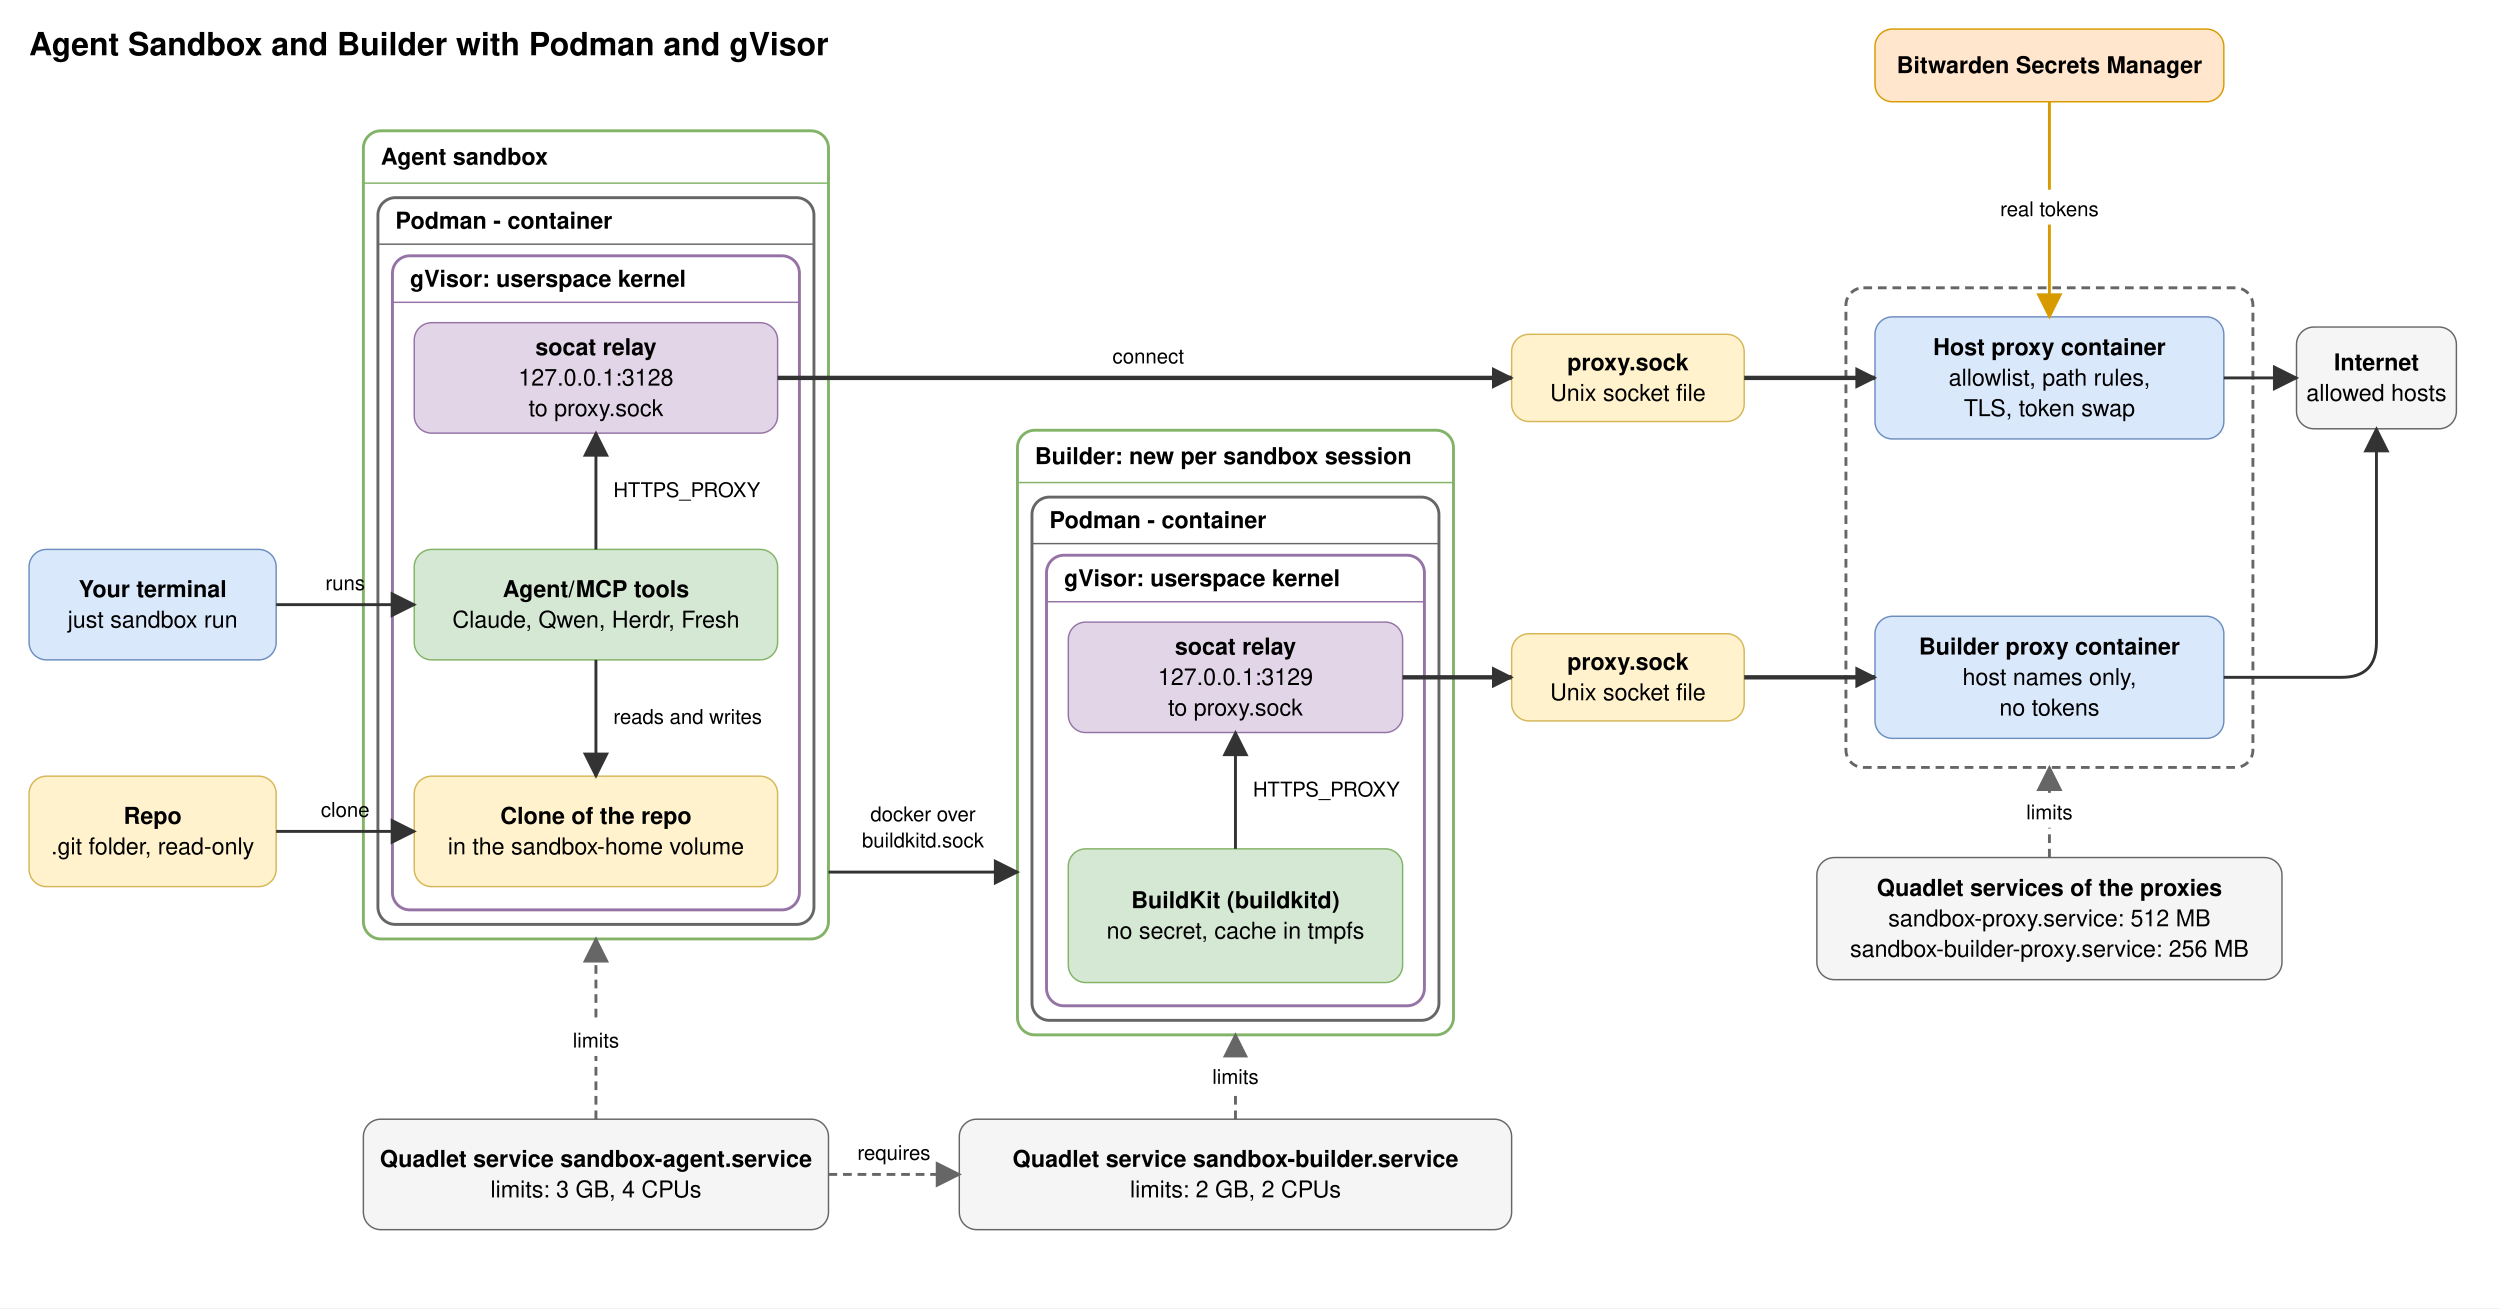
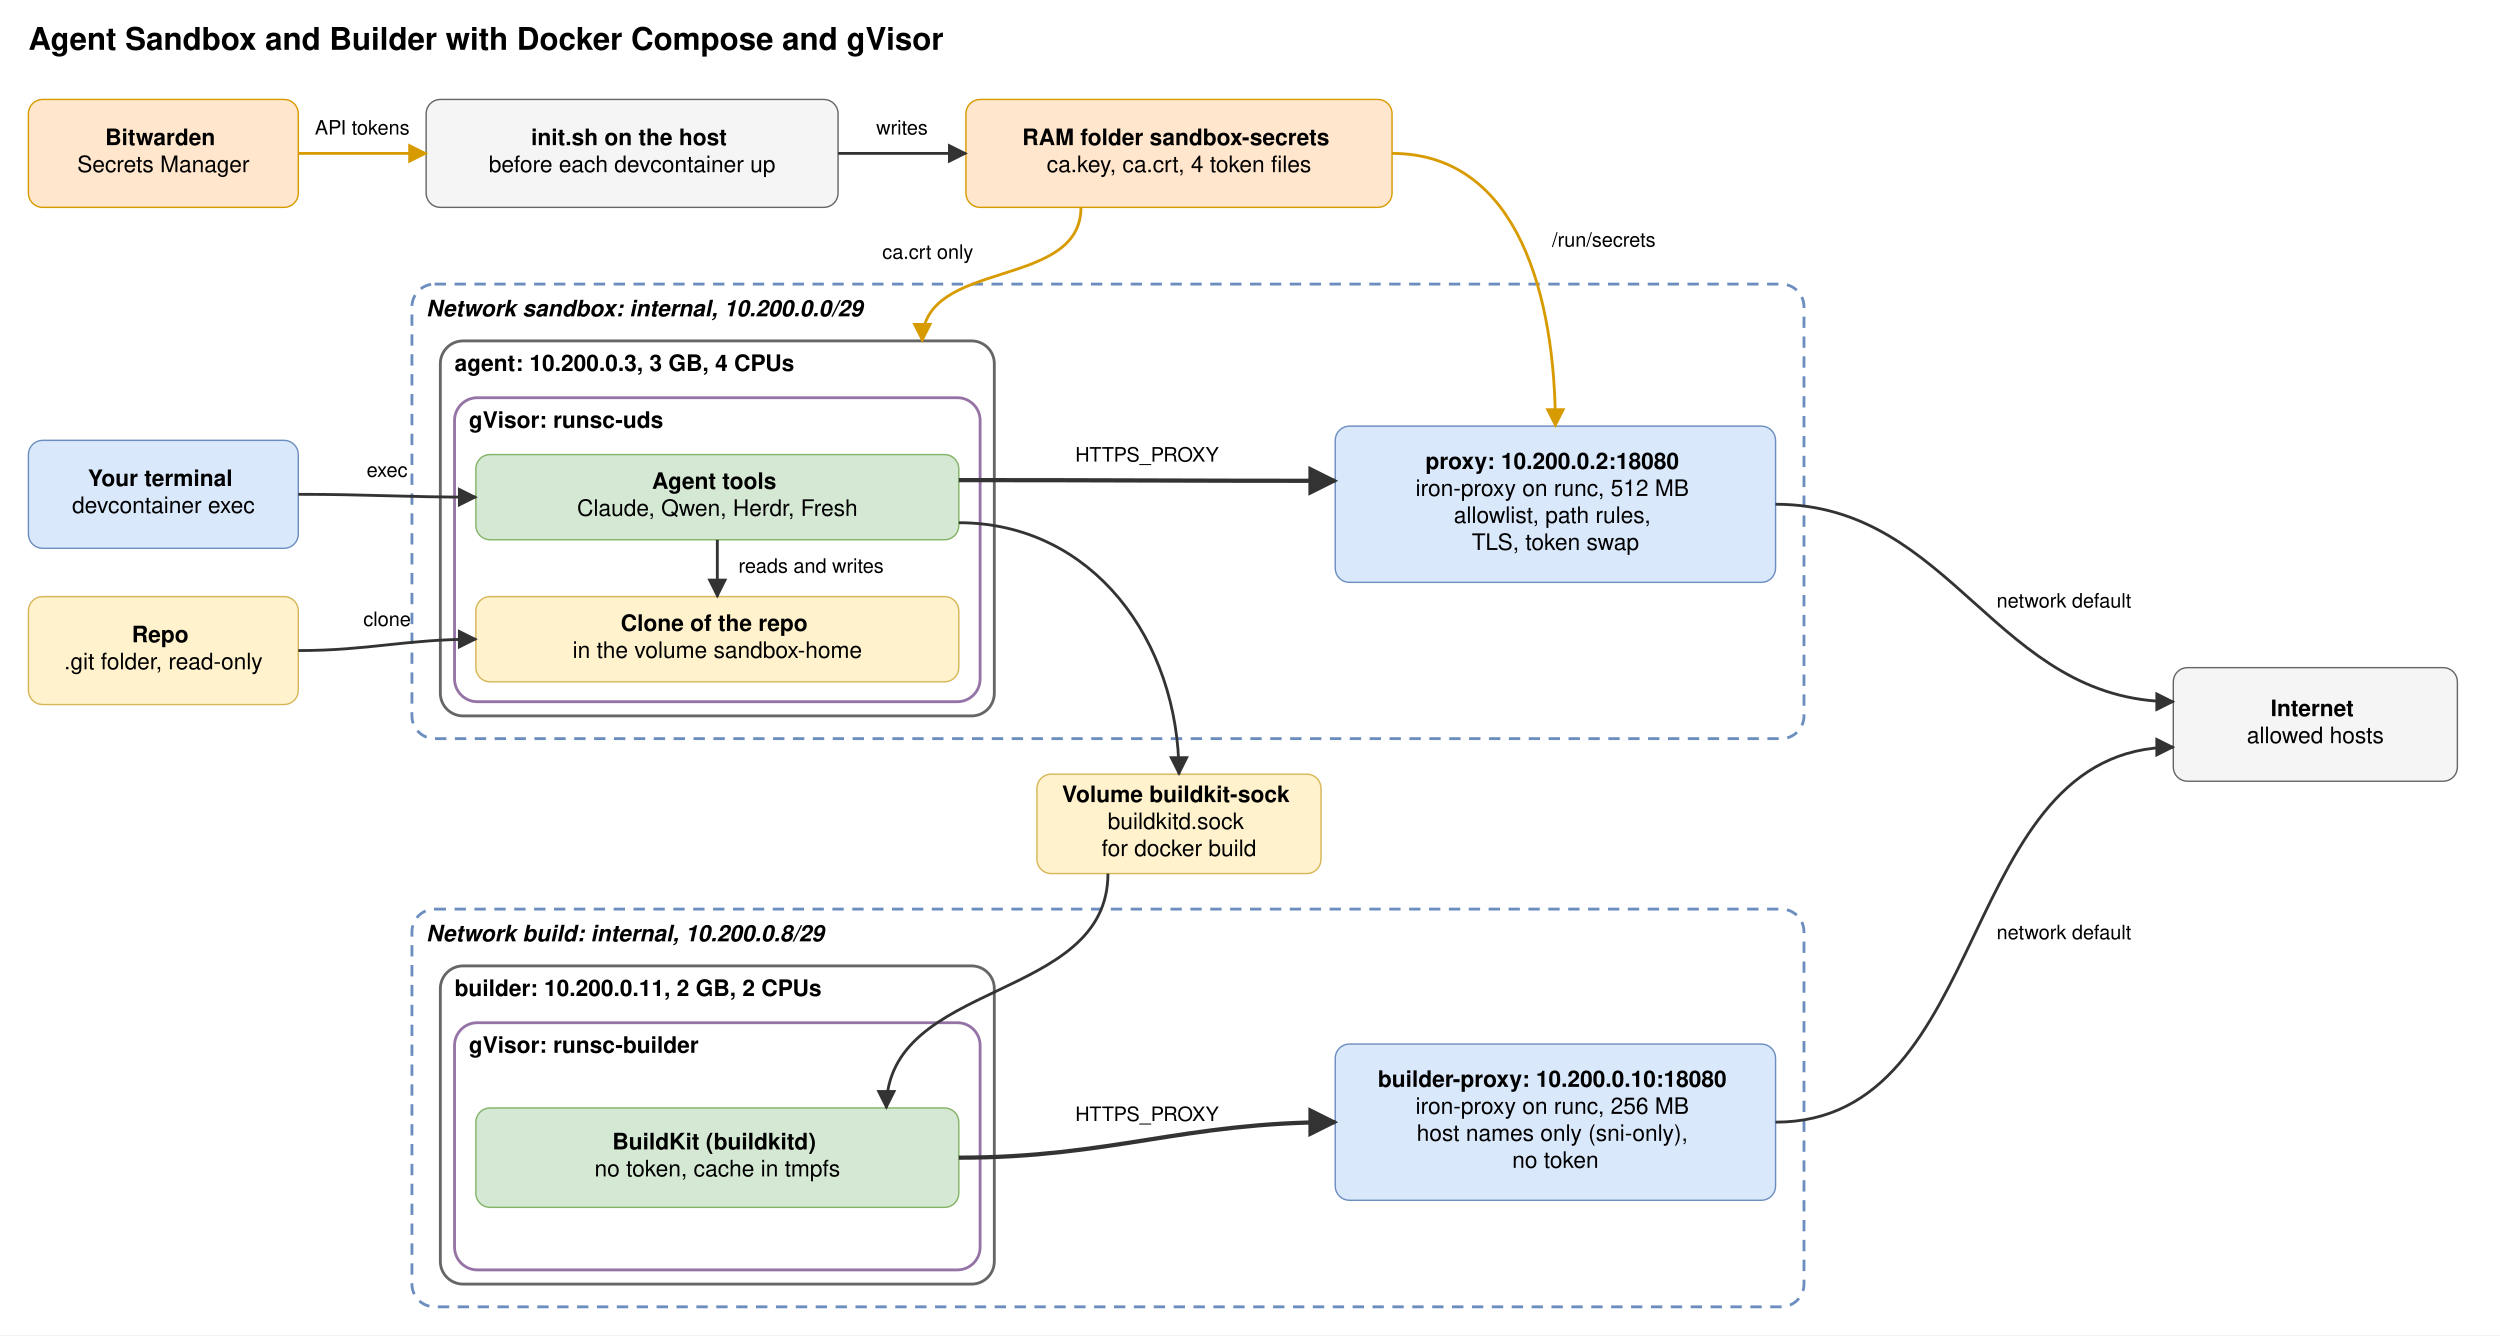
- <svg xmlns="http://www.w3.org/2000/svg" version="1.1" width="1720" height="900" viewBox="0 0 1720 900" font-family="Helvetica, Arial, sans-serif">
+ <svg xmlns="http://www.w3.org/2000/svg" width="1760" height="940" viewBox="0 0 1760 940" font-family="Helvetica, Arial, sans-serif" fill="#000000">
  <defs>
-     <marker id="a" viewBox="0 0 10 10" refX="9" refY="5" markerWidth="9" markerHeight="9" orient="auto">
-       <path d="M0,0 L10,5 L0,10 z" fill="#333333" />
+     <marker id="m333333" viewBox="0 0 10 10" refX="9" refY="5" markerWidth="7" markerHeight="7" markerUnits="strokeWidth" orient="auto">
+       <path d="M0 0 L10 5 L0 10 z" fill="#333333" />
    </marker>
-     <marker id="b" viewBox="0 0 10 10" refX="9" refY="5" markerWidth="5" markerHeight="5" orient="auto">
-       <path d="M0,0 L10,5 L0,10 z" fill="#333333" />
-     </marker>
-     <marker id="o" viewBox="0 0 10 10" refX="9" refY="5" markerWidth="9" markerHeight="9" orient="auto">
-       <path d="M0,0 L10,5 L0,10 z" fill="#d79b00" />
-     </marker>
-     <marker id="r" viewBox="0 0 10 10" refX="9" refY="5" markerWidth="9" markerHeight="9" orient="auto">
-       <path d="M0,0 L10,5 L0,10 z" fill="#b85450" />
-     </marker>
-     <marker id="g" viewBox="0 0 10 10" refX="9" refY="5" markerWidth="9" markerHeight="9" orient="auto">
-       <path d="M0,0 L10,5 L0,10 z" fill="#666666" />
+     <marker id="md79b00" viewBox="0 0 10 10" refX="9" refY="5" markerWidth="7" markerHeight="7" markerUnits="strokeWidth" orient="auto">
+       <path d="M0 0 L10 5 L0 10 z" fill="#d79b00" />
    </marker>
  </defs>
-   <rect x="0" y="0" width="1720" height="900" fill="#ffffff" />
-   <text x="20" y="38" font-size="22" font-weight="bold" fill="#000000">Agent Sandbox and Builder with Podman and gVisor</text>
-   <rect x="20" y="378" width="170" height="76" rx="12" fill="#dae8fc" stroke="#6c8ebf" stroke-width="1" />
-   <g font-size="16" text-anchor="middle" fill="#000000">
-     <text x="105" y="410.8" font-weight="bold">Your terminal</text>
-     <text x="105" y="431.8">just sandbox run</text>
-   </g>
-   <rect x="20" y="534" width="170" height="76" rx="12" fill="#fff2cc" stroke="#d6b656" stroke-width="1" />
-   <g font-size="16" text-anchor="middle" fill="#000000">
-     <text x="105" y="566.8" font-weight="bold">Repo</text>
-     <text x="105" y="587.8">.git folder, read-only</text>
-   </g>
-   <rect x="250" y="90" width="320" height="556" rx="12" fill="#ffffff" stroke="#82b366" stroke-width="2" />
-   <line x1="250" y1="126" x2="570" y2="126" stroke="#82b366" stroke-width="1" />
-   <g font-size="16" text-anchor="start" fill="#000000" font-weight="bold">
-     <text x="262" y="113.3">Agent sandbox</text>
-   </g>
-   <rect x="260" y="136" width="300" height="500" rx="12" fill="#ffffff" stroke="#666666" stroke-width="2" />
-   <line x1="260" y1="168" x2="560" y2="168" stroke="#666666" stroke-width="1" />
-   <g font-size="16" text-anchor="start" fill="#000000" font-weight="bold">
-     <text x="272" y="157.3">Podman - container</text>
-   </g>
-   <rect x="270" y="176" width="280" height="450" rx="12" fill="#ffffff" stroke="#9673a6" stroke-width="2" />
-   <line x1="270" y1="208" x2="550" y2="208" stroke="#9673a6" stroke-width="1" />
-   <g font-size="16" text-anchor="start" fill="#000000" font-weight="bold">
-     <text x="282" y="197.3">gVisor: userspace kernel</text>
-   </g>
-   <rect x="285" y="222" width="250" height="76" rx="12" fill="#e1d5e7" stroke="#9673a6" stroke-width="1" />
-   <g font-size="16" text-anchor="middle" fill="#000000">
-     <text x="410" y="244.3" font-weight="bold">socat relay</text>
-     <text x="410" y="265.3">127.0.0.1:3128</text>
-     <text x="410" y="286.3">to proxy.sock</text>
-   </g>
-   <rect x="285" y="378" width="250" height="76" rx="12" fill="#d5e8d4" stroke="#82b366" stroke-width="1" />
-   <g font-size="16" text-anchor="middle" fill="#000000">
-     <text x="410" y="410.8" font-weight="bold">Agent/MCP tools</text>
-     <text x="410" y="431.8">Claude, Qwen, Herdr, Fresh</text>
-   </g>
-   <rect x="285" y="534" width="250" height="76" rx="12" fill="#fff2cc" stroke="#d6b656" stroke-width="1" />
-   <g font-size="16" text-anchor="middle" fill="#000000">
-     <text x="410" y="566.8" font-weight="bold">Clone of the repo</text>
-     <text x="410" y="587.8">in the sandbox-home volume</text>
-   </g>
-   <rect x="250" y="770" width="320" height="76" rx="12" fill="#f5f5f5" stroke="#666666" stroke-width="1" />
-   <g font-size="16" text-anchor="middle" fill="#000000">
-     <text x="410" y="802.8" font-weight="bold">Quadlet service sandbox-agent.service</text>
-     <text x="410" y="823.8">limits: 3 GB, 4 CPUs</text>
-   </g>
-   <rect x="700" y="296" width="300" height="416" rx="12" fill="#ffffff" stroke="#82b366" stroke-width="2" />
-   <line x1="700" y1="332" x2="1000" y2="332" stroke="#82b366" stroke-width="1" />
-   <g font-size="16" text-anchor="start" fill="#000000" font-weight="bold">
-     <text x="712" y="319.3">Builder: new per sandbox session</text>
-   </g>
-   <rect x="710" y="342" width="280" height="360" rx="12" fill="#ffffff" stroke="#666666" stroke-width="2" />
-   <line x1="710" y1="374" x2="990" y2="374" stroke="#666666" stroke-width="1" />
-   <g font-size="16" text-anchor="start" fill="#000000" font-weight="bold">
-     <text x="722" y="363.3">Podman - container</text>
-   </g>
-   <rect x="720" y="382" width="260" height="310" rx="12" fill="#ffffff" stroke="#9673a6" stroke-width="2" />
-   <line x1="720" y1="414" x2="980" y2="414" stroke="#9673a6" stroke-width="1" />
-   <g font-size="16" text-anchor="start" fill="#000000" font-weight="bold">
-     <text x="732" y="403.3">gVisor: userspace kernel</text>
-   </g>
-   <rect x="735" y="428" width="230" height="76" rx="12" fill="#e1d5e7" stroke="#9673a6" stroke-width="1" />
-   <g font-size="16" text-anchor="middle" fill="#000000">
-     <text x="850" y="450.3" font-weight="bold">socat relay</text>
-     <text x="850" y="471.3">127.0.0.1:3129</text>
-     <text x="850" y="492.3">to proxy.sock</text>
-   </g>
-   <rect x="735" y="584" width="230" height="92" rx="12" fill="#d5e8d4" stroke="#82b366" stroke-width="1" />
-   <g font-size="16" text-anchor="middle" fill="#000000">
-     <text x="850" y="624.8" font-weight="bold">BuildKit (buildkitd)</text>
-     <text x="850" y="645.8">no secret, cache in tmpfs</text>
-   </g>
-   <rect x="660" y="770" width="380" height="76" rx="12" fill="#f5f5f5" stroke="#666666" stroke-width="1" />
-   <g font-size="16" text-anchor="middle" fill="#000000">
-     <text x="850" y="802.8" font-weight="bold">Quadlet service sandbox-builder.service</text>
-     <text x="850" y="823.8">limits: 2 GB, 2 CPUs</text>
-   </g>
-   <rect x="1290" y="20" width="240" height="50" rx="12" fill="#ffe6cc" stroke="#d79b00" stroke-width="1" />
-   <g font-size="16" text-anchor="middle" fill="#000000">
-     <text x="1410" y="50.3" font-weight="bold">Bitwarden Secrets Manager</text>
-   </g>
-   <rect x="1270" y="198" width="280" height="330" rx="12" fill="none" stroke="#666666" stroke-width="2" stroke-dasharray="6,4" />
-   <rect x="1040" y="230" width="160" height="60" rx="12" fill="#fff2cc" stroke="#d6b656" stroke-width="1" />
-   <g font-size="16" text-anchor="middle" fill="#000000">
-     <text x="1120" y="254.8" font-weight="bold">proxy.sock</text>
-     <text x="1120" y="275.8">Unix socket file</text>
-   </g>
-   <rect x="1040" y="436" width="160" height="60" rx="12" fill="#fff2cc" stroke="#d6b656" stroke-width="1" />
-   <g font-size="16" text-anchor="middle" fill="#000000">
-     <text x="1120" y="460.8" font-weight="bold">proxy.sock</text>
-     <text x="1120" y="481.8">Unix socket file</text>
-   </g>
-   <rect x="1290" y="218" width="240" height="84" rx="12" fill="#dae8fc" stroke="#6c8ebf" stroke-width="1" />
-   <g font-size="16" text-anchor="middle" fill="#000000">
-     <text x="1410" y="244.3" font-weight="bold">Host proxy container</text>
-     <text x="1410" y="265.3">allowlist, path rules,</text>
-     <text x="1410" y="286.3">TLS, token swap</text>
-   </g>
-   <rect x="1290" y="424" width="240" height="84" rx="12" fill="#dae8fc" stroke="#6c8ebf" stroke-width="1" />
-   <g font-size="16" text-anchor="middle" fill="#000000">
-     <text x="1410" y="450.3" font-weight="bold">Builder proxy container</text>
-     <text x="1410" y="471.3">host names only,</text>
-     <text x="1410" y="492.3">no tokens</text>
-   </g>
-   <rect x="1250" y="590" width="320" height="84" rx="12" fill="#f5f5f5" stroke="#666666" stroke-width="1" />
-   <g font-size="16" text-anchor="middle" fill="#000000">
-     <text x="1410" y="616.3" font-weight="bold">Quadlet services of the proxies</text>
-     <text x="1410" y="637.3">sandbox-proxy.service: 512 MB</text>
-     <text x="1410" y="658.3">sandbox-builder-proxy.service: 256 MB</text>
-   </g>
-   <rect x="1580" y="225" width="110" height="70" rx="12" fill="#f5f5f5" stroke="#666666" stroke-width="1" />
-   <g font-size="16" text-anchor="middle" fill="#000000">
-     <text x="1635" y="254.8" font-weight="bold">Internet</text>
-     <text x="1635" y="275.8">allowed hosts</text>
-   </g>
-   <path d="M190,416 L285,416" fill="none" stroke="#333333" stroke-width="2" marker-end="url(#a)" />
-   <path d="M190,572 L285,572" fill="none" stroke="#333333" stroke-width="2" marker-end="url(#a)" />
-   <path d="M535,260 L1040,260" fill="none" stroke="#333333" stroke-width="3" marker-end="url(#b)" />
-   <path d="M1200,260 L1290,260" fill="none" stroke="#333333" stroke-width="3" marker-end="url(#b)" />
-   <path d="M1530,260 L1580,260" fill="none" stroke="#333333" stroke-width="2" marker-end="url(#a)" />
-   <path d="M1410,70 L1410,218" fill="none" stroke="#d79b00" stroke-width="2" marker-end="url(#o)" />
-   <path d="M410,454 L410,534" fill="none" stroke="#333333" stroke-width="2" marker-end="url(#a)" />
-   <path d="M410,378 L410,298" fill="none" stroke="#333333" stroke-width="2" marker-end="url(#a)" />
-   <path d="M1410,590 L1410,528" fill="none" stroke="#666666" stroke-width="2" stroke-dasharray="6,4" marker-end="url(#g)" />
-   <path d="M410,770 L410,646" fill="none" stroke="#666666" stroke-width="2" stroke-dasharray="6,4" marker-end="url(#g)" />
-   <path d="M570,600 L700,600" fill="none" stroke="#333333" stroke-width="2" marker-end="url(#a)" />
-   <path d="M850,770 L850,712" fill="none" stroke="#666666" stroke-width="2" stroke-dasharray="6,4" marker-end="url(#g)" />
-   <path d="M570,808 L660,808" fill="none" stroke="#666666" stroke-width="2" stroke-dasharray="6,4" marker-end="url(#g)" />
-   <path d="M965,466 L1040,466" fill="none" stroke="#333333" stroke-width="3" marker-end="url(#b)" />
-   <path d="M1200,466 L1290,466" fill="none" stroke="#333333" stroke-width="3" marker-end="url(#b)" />
-   <path d="M1530,466 L1611,466 Q1635,466 1635,442 L1635,295" fill="none" stroke="#333333" stroke-width="2" marker-end="url(#a)" />
-   <path d="M850,584 L850,504" fill="none" stroke="#333333" stroke-width="2" marker-end="url(#a)" />
-   <text x="237.5" y="406" font-size="14" text-anchor="middle" fill="#000000">runs</text>
-   <text x="237.5" y="562" font-size="14" text-anchor="middle" fill="#000000">clone</text>
-   <text x="790" y="250" font-size="14" text-anchor="middle" fill="#000000">connect</text>
-   <rect x="1361.2" y="130.5" width="97.6" height="24" fill="#ffffff" />
-   <g font-size="14" text-anchor="middle" fill="#000000">
-     <text x="1410" y="148.7">real tokens</text>
-   </g>
-   <text x="422" y="498" font-size="14" text-anchor="start" fill="#000000">reads and writes</text>
-   <text x="422" y="342" font-size="14" text-anchor="start" fill="#000000">HTTPS_PROXY</text>
-   <rect x="1361.2" y="545.5" width="72" height="24" fill="#ffffff" />
-   <g font-size="14" text-anchor="middle" fill="#000000">
-     <text x="1410" y="563.7">limits</text>
-   </g>
-   <rect x="361.2" y="702.5" width="72" height="24" fill="#ffffff" />
-   <g font-size="14" text-anchor="middle" fill="#000000">
-     <text x="410" y="720.7">limits</text>
-   </g>
-   <text x="635" y="565" font-size="14" text-anchor="middle" fill="#000000">docker over</text>
-   <text x="635" y="583" font-size="14" text-anchor="middle" fill="#000000">buildkitd.sock</text>
-   <rect x="801.2" y="727.5" width="72" height="24" fill="#ffffff" />
-   <g font-size="14" text-anchor="middle" fill="#000000">
-     <text x="850" y="745.7">limits</text>
-   </g>
-   <text x="615" y="798" font-size="14" text-anchor="middle" fill="#000000">requires</text>
-   <text x="862" y="548" font-size="14" text-anchor="start" fill="#000000">HTTPS_PROXY</text>
+   <rect width="1760" height="940" fill="#ffffff" />
+   <text x="20" y="30" text-anchor="start" dominant-baseline="central" font-size="22">
+     <tspan x="20" dy="0" font-weight="bold">Agent Sandbox and Builder with Docker Compose and gVisor</tspan>
+   </text>
+   <rect x="20" y="70" width="190" height="76" rx="10" fill="#ffe6cc" stroke="#d79b00" stroke-width="1" />
+   <text x="115" y="98.5" text-anchor="middle" dominant-baseline="central" font-size="16">
+     <tspan x="115" dy="0" font-weight="bold">Bitwarden</tspan>
+     <tspan x="115" dy="19">Secrets Manager</tspan>
+   </text>
+   <rect x="300" y="70" width="290" height="76" rx="10" fill="#f5f5f5" stroke="#666666" stroke-width="1" />
+   <text x="445" y="98.5" text-anchor="middle" dominant-baseline="central" font-size="16">
+     <tspan x="445" dy="0" font-weight="bold">init.sh on the host</tspan>
+     <tspan x="445" dy="19">before each devcontainer up</tspan>
+   </text>
+   <rect x="680" y="70" width="300" height="76" rx="10" fill="#ffe6cc" stroke="#d79b00" stroke-width="1" />
+   <text x="830" y="98.5" text-anchor="middle" dominant-baseline="central" font-size="16">
+     <tspan x="830" dy="0" font-weight="bold">RAM folder sandbox-secrets</tspan>
+     <tspan x="830" dy="19">ca.key, ca.crt, 4 token files</tspan>
+   </text>
+   <rect x="20" y="310" width="190" height="76" rx="10" fill="#dae8fc" stroke="#6c8ebf" stroke-width="1" />
+   <text x="115" y="338.5" text-anchor="middle" dominant-baseline="central" font-size="16">
+     <tspan x="115" dy="0" font-weight="bold">Your terminal</tspan>
+     <tspan x="115" dy="19">devcontainer exec</tspan>
+   </text>
+   <rect x="20" y="420" width="190" height="76" rx="10" fill="#fff2cc" stroke="#d6b656" stroke-width="1" />
+   <text x="115" y="448.5" text-anchor="middle" dominant-baseline="central" font-size="16">
+     <tspan x="115" dy="0" font-weight="bold">Repo</tspan>
+     <tspan x="115" dy="19">.git folder, read-only</tspan>
+   </text>
+   <rect x="290" y="200" width="980" height="320" rx="16" fill="#ffffff" stroke="#6c8ebf" stroke-width="2" stroke-dasharray="8 6" />
+   <text x="300" y="217.5" text-anchor="start" dominant-baseline="central" font-size="16" font-style="italic">
+     <tspan x="300" dy="0" font-weight="bold">Network sandbox: internal, 10.200.0.0/29</tspan>
+   </text>
+   <rect x="310" y="240" width="390" height="264" rx="16" fill="#ffffff" stroke="#666666" stroke-width="2" />
+   <text x="320" y="257.5" text-anchor="start" dominant-baseline="central" font-size="16">
+     <tspan x="320" dy="0" font-weight="bold">agent: 10.200.0.3, 3 GB, 4 CPUs</tspan>
+   </text>
+   <rect x="320" y="280" width="370" height="214" rx="16" fill="#ffffff" stroke="#9673a6" stroke-width="2" />
+   <text x="330" y="297.5" text-anchor="start" dominant-baseline="central" font-size="16">
+     <tspan x="330" dy="0" font-weight="bold">gVisor: runsc-uds</tspan>
+   </text>
+   <rect x="335" y="320" width="340" height="60" rx="10" fill="#d5e8d4" stroke="#82b366" stroke-width="1" />
+   <text x="505" y="340.5" text-anchor="middle" dominant-baseline="central" font-size="16">
+     <tspan x="505" dy="0" font-weight="bold">Agent tools</tspan>
+     <tspan x="505" dy="19">Claude, Qwen, Herdr, Fresh</tspan>
+   </text>
+   <rect x="335" y="420" width="340" height="60" rx="10" fill="#fff2cc" stroke="#d6b656" stroke-width="1" />
+   <text x="505" y="440.5" text-anchor="middle" dominant-baseline="central" font-size="16">
+     <tspan x="505" dy="0" font-weight="bold">Clone of the repo</tspan>
+     <tspan x="505" dy="19">in the volume sandbox-home</tspan>
+   </text>
+   <rect x="940" y="300" width="310" height="110" rx="10" fill="#dae8fc" stroke="#6c8ebf" stroke-width="1" />
+   <text x="1095" y="326.5" text-anchor="middle" dominant-baseline="central" font-size="16">
+     <tspan x="1095" dy="0" font-weight="bold">proxy: 10.200.0.2:18080</tspan>
+     <tspan x="1095" dy="19">iron-proxy on runc, 512 MB</tspan>
+     <tspan x="1095" dy="19">allowlist, path rules,</tspan>
+     <tspan x="1095" dy="19">TLS, token swap</tspan>
+   </text>
+   <rect x="730" y="545" width="200" height="70" rx="10" fill="#fff2cc" stroke="#d6b656" stroke-width="1" />
+   <text x="830" y="561" text-anchor="middle" dominant-baseline="central" font-size="16">
+     <tspan x="830" dy="0" font-weight="bold">Volume buildkit-sock</tspan>
+     <tspan x="830" dy="19">buildkitd.sock</tspan>
+     <tspan x="830" dy="19">for docker build</tspan>
+   </text>
+   <rect x="290" y="640" width="980" height="280" rx="16" fill="#ffffff" stroke="#6c8ebf" stroke-width="2" stroke-dasharray="8 6" />
+   <text x="300" y="657.5" text-anchor="start" dominant-baseline="central" font-size="16" font-style="italic">
+     <tspan x="300" dy="0" font-weight="bold">Network build: internal, 10.200.0.8/29</tspan>
+   </text>
+   <rect x="310" y="680" width="390" height="224" rx="16" fill="#ffffff" stroke="#666666" stroke-width="2" />
+   <text x="320" y="697.5" text-anchor="start" dominant-baseline="central" font-size="16">
+     <tspan x="320" dy="0" font-weight="bold">builder: 10.200.0.11, 2 GB, 2 CPUs</tspan>
+   </text>
+   <rect x="320" y="720" width="370" height="174" rx="16" fill="#ffffff" stroke="#9673a6" stroke-width="2" />
+   <text x="330" y="737.5" text-anchor="start" dominant-baseline="central" font-size="16">
+     <tspan x="330" dy="0" font-weight="bold">gVisor: runsc-builder</tspan>
+   </text>
+   <rect x="335" y="780" width="340" height="70" rx="10" fill="#d5e8d4" stroke="#82b366" stroke-width="1" />
+   <text x="505" y="805.5" text-anchor="middle" dominant-baseline="central" font-size="16">
+     <tspan x="505" dy="0" font-weight="bold">BuildKit (buildkitd)</tspan>
+     <tspan x="505" dy="19">no token, cache in tmpfs</tspan>
+   </text>
+   <rect x="940" y="735" width="310" height="110" rx="10" fill="#dae8fc" stroke="#6c8ebf" stroke-width="1" />
+   <text x="1095" y="761.5" text-anchor="middle" dominant-baseline="central" font-size="16">
+     <tspan x="1095" dy="0" font-weight="bold">builder-proxy: 10.200.0.10:18080</tspan>
+     <tspan x="1095" dy="19">iron-proxy on runc, 256 MB</tspan>
+     <tspan x="1095" dy="19">host names only (sni-only),</tspan>
+     <tspan x="1095" dy="19">no token</tspan>
+   </text>
+   <rect x="1530" y="470" width="200" height="80" rx="10" fill="#f5f5f5" stroke="#666666" stroke-width="1" />
+   <text x="1630" y="500.5" text-anchor="middle" dominant-baseline="central" font-size="16">
+     <tspan x="1630" dy="0" font-weight="bold">Internet</tspan>
+     <tspan x="1630" dy="19">allowed hosts</tspan>
+   </text>
+   <path d="M210 108 C250 108 260 108 300 108" fill="none" stroke="#d79b00" stroke-width="2" marker-end="url(#md79b00)" />
+   <path d="M590 108 C630 108 640 108 680 108" fill="none" stroke="#333333" stroke-width="2" marker-end="url(#m333333)" />
+   <path d="M980 108 C1069.52 108 1095 210.478 1095 300" fill="none" stroke="#d79b00" stroke-width="2" marker-end="url(#md79b00)" />
+   <path d="M761 146 C761 204.396 649.3 181.604 649.3 240" fill="none" stroke="#d79b00" stroke-width="2" marker-end="url(#md79b00)" />
+   <path d="M210 348 C260.006 348 284.994 350 335 350" fill="none" stroke="#333333" stroke-width="2" marker-end="url(#m333333)" />
+   <path d="M210 458 C260.102 458 284.898 450 335 450" fill="none" stroke="#333333" stroke-width="2" marker-end="url(#m333333)" />
+   <path d="M505 380 C505 420 505 380 505 420" fill="none" stroke="#333333" stroke-width="2" marker-end="url(#m333333)" />
+   <path d="M675 338 C781 338 834 338.5 940 338.5" fill="none" stroke="#333333" stroke-width="3" marker-end="url(#m333333)" />
+   <path d="M675 368 C769.11 368 830 450.89 830 545" fill="none" stroke="#333333" stroke-width="2" marker-end="url(#m333333)" />
+   <path d="M780 615 C780 705.828 624 689.172 624 780" fill="none" stroke="#333333" stroke-width="2" marker-end="url(#m333333)" />
+   <path d="M675 815 C781.471 815 833.529 790 940 790" fill="none" stroke="#333333" stroke-width="3" marker-end="url(#m333333)" />
+   <path d="M1250 355 C1375.04 355 1404.96 494 1530 494" fill="none" stroke="#333333" stroke-width="2" marker-end="url(#m333333)" />
+   <path d="M1250 790 C1403.93 790 1376.07 526 1530 526" fill="none" stroke="#333333" stroke-width="2" marker-end="url(#m333333)" />
+   <text x="255" y="91.5" text-anchor="middle" dominant-baseline="central" font-size="14">
+     <tspan x="255" dy="0">API tokens</tspan>
+   </text>
+   <text x="635" y="91.5" text-anchor="middle" dominant-baseline="central" font-size="14">
+     <tspan x="635" dy="0">writes</tspan>
+   </text>
+   <text x="1129.07" y="170.429" text-anchor="middle" dominant-baseline="central" font-size="14">
+     <tspan x="1129.07" dy="0">/run/secrets</tspan>
+   </text>
+   <text x="653.15" y="179" text-anchor="middle" dominant-baseline="central" font-size="14">
+     <tspan x="653.15" dy="0">ca.crt only</tspan>
+   </text>
+   <text x="272.5" y="332.5" text-anchor="middle" dominant-baseline="central" font-size="14">
+     <tspan x="272.5" dy="0">exec</tspan>
+   </text>
+   <text x="272.5" y="437.5" text-anchor="middle" dominant-baseline="central" font-size="14">
+     <tspan x="272.5" dy="0">clone</tspan>
+   </text>
+   <text x="571" y="400" text-anchor="middle" dominant-baseline="central" font-size="14">
+     <tspan x="571" dy="0">reads and writes</tspan>
+   </text>
+   <text x="807.5" y="321.75" text-anchor="middle" dominant-baseline="central" font-size="14">
+     <tspan x="807.5" dy="0">HTTPS_PROXY</tspan>
+   </text>
+   <text x="807.5" y="786" text-anchor="middle" dominant-baseline="central" font-size="14">
+     <tspan x="807.5" dy="0">HTTPS_PROXY</tspan>
+   </text>
+   <text x="1453" y="424.5" text-anchor="middle" dominant-baseline="central" font-size="14">
+     <tspan x="1453" dy="0">network default</tspan>
+   </text>
+   <text x="1453" y="658" text-anchor="middle" dominant-baseline="central" font-size="14">
+     <tspan x="1453" dy="0">network default</tspan>
+   </text>
</svg>
